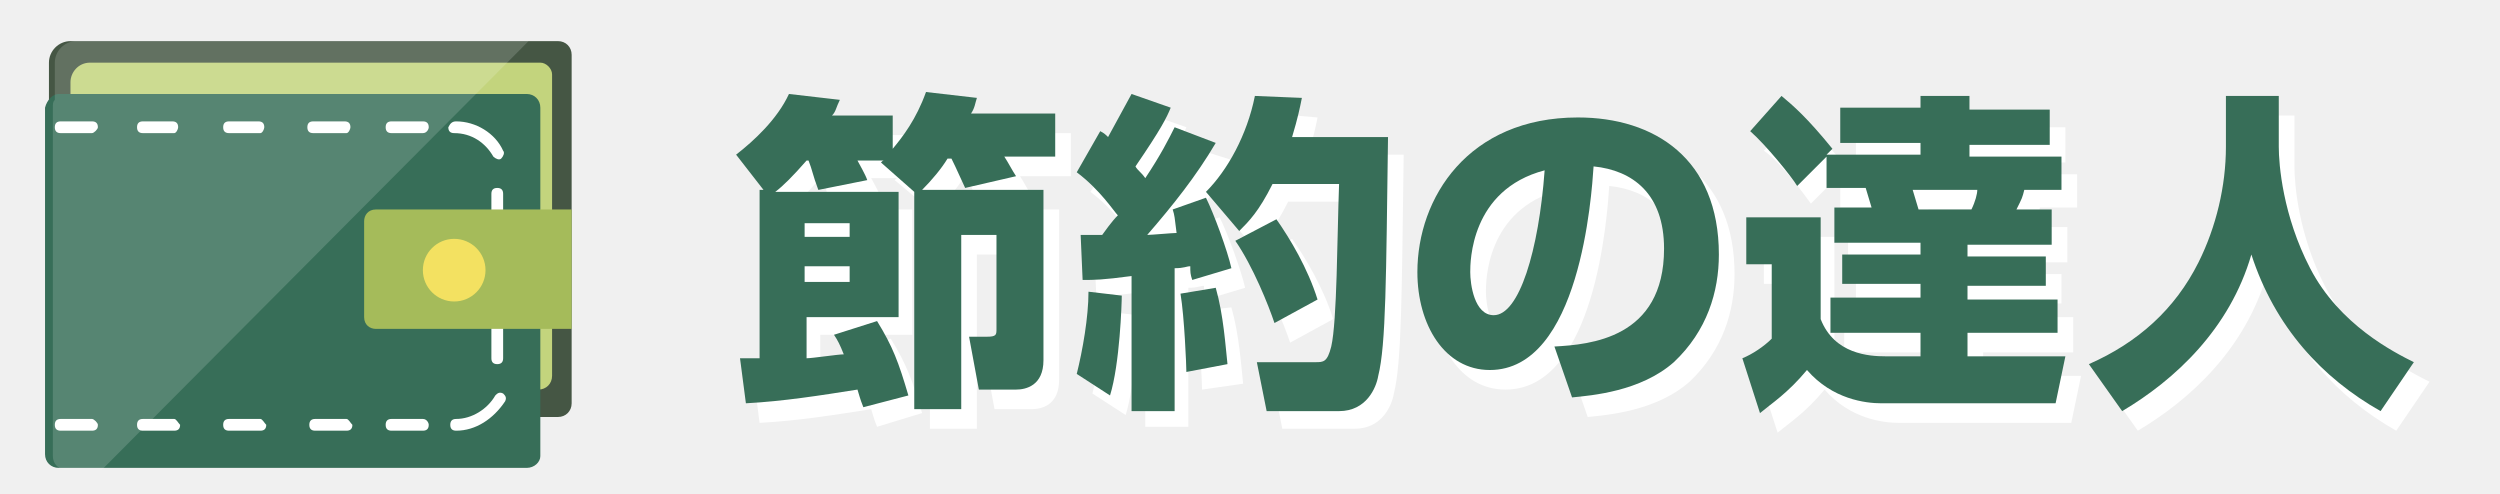
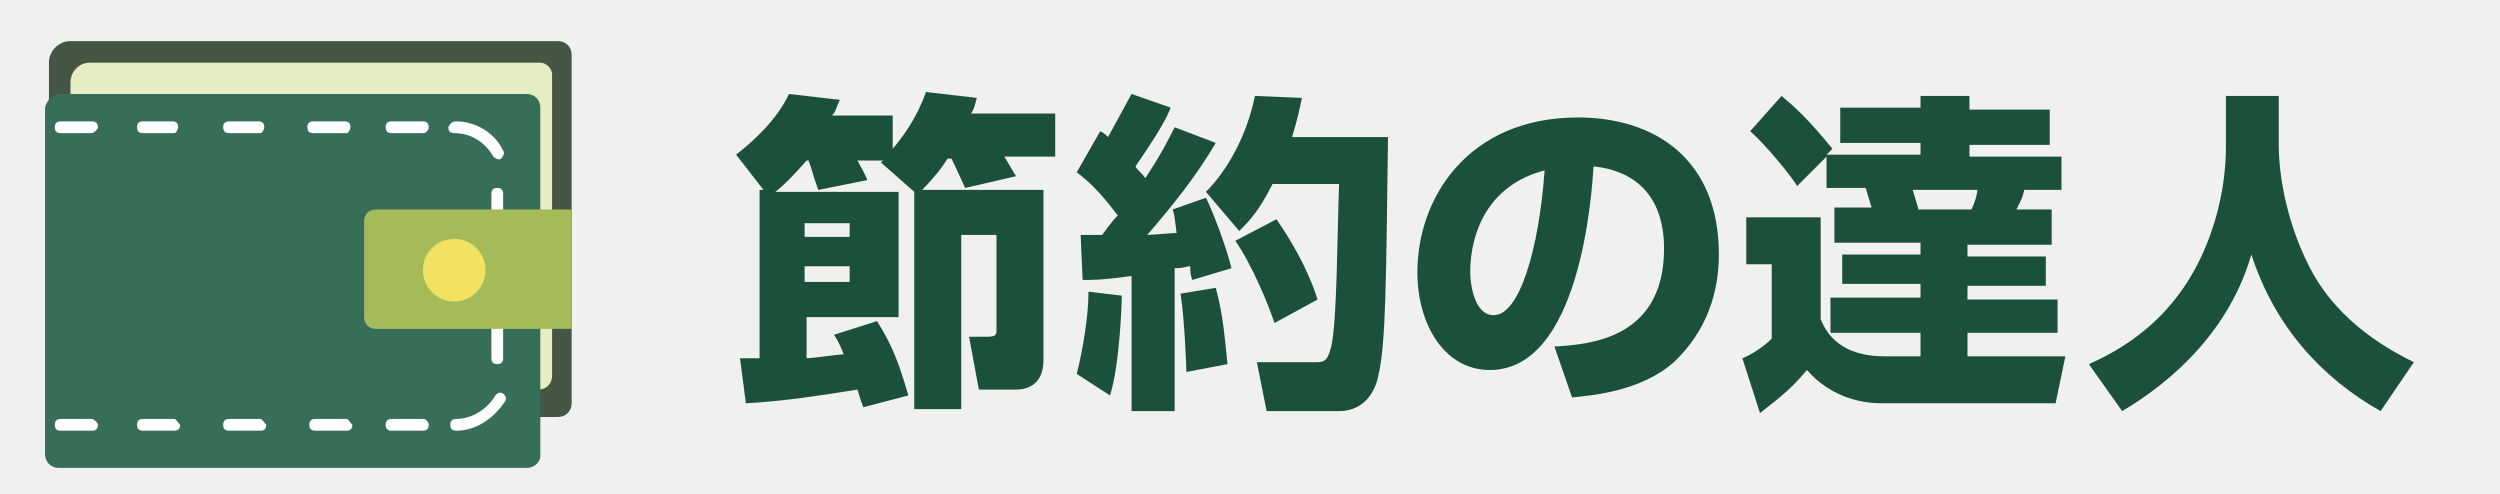
<svg xmlns="http://www.w3.org/2000/svg" version="1.1" id="レイヤー_1" x="0px" y="0px" viewBox="0 0 127.7 25.2" style="enable-background:new 0 0 127.7 25.2;" xml:space="preserve">
  <style type="text/css">
	.st0{fill:#455644;}
- 	.st1{fill:#C3D47D;}
+ 	.st1{fill:#E6EDC3;}
	.st2{fill:#376E58;}
	.st3{fill:#FFFFFF;}
	.st4{fill:#A5BB5A;}
	.st5{fill:#F3E161;}
- 	.st6{opacity:0.16;fill:#FFFFFF;enable-background:new    ;}
+ 	.st6{display:none;}
+ 	.st7{display:inline;fill:#FFFFFF;}
+ 	.st8{fill:#1B513A;}
</style>
  <g>
    <g>
      <g>
        <path class="st0" d="M28.5,21.3H3.2c-0.4,0-0.7-0.3-0.7-0.7V3.2c0-0.6,0.5-1.1,1.1-1.1h24.9c0.4,0,0.7,0.3,0.7,0.7v17.8     C29.2,21,28.9,21.3,28.5,21.3z" />
        <path class="st1" d="M27.5,19.9H4.2c-0.3,0-0.6-0.3-0.6-0.6V4.2c0-0.5,0.4-1,1-1h23c0.3,0,0.6,0.3,0.6,0.6v15.4     C28.2,19.6,27.9,19.9,27.5,19.9z" />
        <path class="st2" d="M26.9,23.9H3c-0.4,0-0.7-0.3-0.7-0.7V5.5C2.4,5.1,2.7,4.8,3,4.8h23.9c0.4,0,0.7,0.3,0.7,0.7v17.8     C27.6,23.6,27.3,23.9,26.9,23.9z" />
        <g>
          <g>
            <path class="st3" d="M25.4,11.7c-0.2,0-0.3,0.1-0.3,0.3v1.6c0,0.2,0.1,0.3,0.3,0.3s0.3-0.1,0.3-0.3V12       C25.7,11.8,25.5,11.7,25.4,11.7z M25.4,16.4c-0.2,0-0.3,0.1-0.3,0.3v1.6c0,0.2,0.1,0.3,0.3,0.3s0.3-0.1,0.3-0.3v-1.6       C25.7,16.5,25.5,16.4,25.4,16.4z M8.9,21.4H7.3c-0.2,0-0.3,0.1-0.3,0.3C7,21.9,7.1,22,7.3,22h1.6c0.2,0,0.3-0.1,0.3-0.3       C9.1,21.6,9,21.4,8.9,21.4z M4.7,21.4H3.1c-0.2,0-0.3,0.1-0.3,0.3c0,0.2,0.1,0.3,0.3,0.3h1.6C4.9,22,5,21.9,5,21.7       C5,21.6,4.8,21.4,4.7,21.4z M13.3,21.4h-1.6c-0.2,0-0.3,0.1-0.3,0.3c0,0.2,0.1,0.3,0.3,0.3h1.6c0.2,0,0.3-0.1,0.3-0.3       C13.5,21.6,13.4,21.4,13.3,21.4z M17.7,21.4h-1.6c-0.2,0-0.3,0.1-0.3,0.3c0,0.2,0.1,0.3,0.3,0.3h1.6c0.2,0,0.3-0.1,0.3-0.3       C17.9,21.6,17.8,21.4,17.7,21.4z M21.6,21.4H20c-0.2,0-0.3,0.1-0.3,0.3c0,0.2,0.1,0.3,0.3,0.3h1.6c0.2,0,0.3-0.1,0.3-0.3       C21.9,21.6,21.8,21.4,21.6,21.4z" />
          </g>
          <path class="st3" d="M23.3,22c-0.2,0-0.3-0.1-0.3-0.3c0-0.2,0.1-0.3,0.3-0.3c0.8,0,1.6-0.5,2-1.2c0.1-0.1,0.2-0.2,0.4-0.1      c0.1,0.1,0.2,0.2,0.1,0.4C25.2,21.4,24.3,22,23.3,22L23.3,22z" />
        </g>
        <g>
          <g>
            <path class="st3" d="M25.7,16.3v-1.6c0-0.2-0.1-0.3-0.3-0.3s-0.3,0.1-0.3,0.3v1.6c0,0.2,0.1,0.3,0.3,0.3       C25.5,16.5,25.7,16.4,25.7,16.3z M25.7,11.5V9.9c0-0.2-0.1-0.3-0.3-0.3s-0.3,0.1-0.3,0.3v1.6c0,0.2,0.1,0.3,0.3,0.3       C25.5,11.8,25.7,11.7,25.7,11.5z M9.1,6.5c0-0.2-0.1-0.3-0.3-0.3H7.3C7.1,6.2,7,6.3,7,6.5s0.1,0.3,0.3,0.3h1.6       C9,6.8,9.1,6.6,9.1,6.5z M5,6.5c0-0.2-0.1-0.3-0.3-0.3H3.1c-0.2,0-0.3,0.1-0.3,0.3s0.1,0.3,0.3,0.3h1.6C4.8,6.8,5,6.6,5,6.5z        M13.5,6.5c0-0.2-0.1-0.3-0.3-0.3h-1.5c-0.2,0-0.3,0.1-0.3,0.3s0.1,0.3,0.3,0.3h1.6C13.4,6.8,13.5,6.6,13.5,6.5z M17.9,6.5       c0-0.2-0.1-0.3-0.3-0.3H16c-0.2,0-0.3,0.1-0.3,0.3s0.1,0.3,0.3,0.3h1.7C17.8,6.8,17.9,6.6,17.9,6.5z M21.9,6.5       c0-0.2-0.1-0.3-0.3-0.3H20c-0.2,0-0.3,0.1-0.3,0.3s0.1,0.3,0.3,0.3h1.6C21.8,6.8,21.9,6.6,21.9,6.5z" />
          </g>
          <path class="st3" d="M23.3,6.2c1,0,2,0.6,2.4,1.5c0.1,0.1,0,0.3-0.1,0.4c-0.1,0.1-0.3,0-0.4-0.1c-0.4-0.7-1.1-1.2-2-1.2      c-0.2,0-0.3-0.1-0.3-0.3C23,6.3,23.1,6.2,23.3,6.2L23.3,6.2z" />
        </g>
        <g>
          <path class="st4" d="M29.2,16.8h-10c-0.3,0-0.6-0.2-0.6-0.6v-4.9c0-0.3,0.2-0.6,0.6-0.6h10V16.8z" />
          <circle class="st5" cx="23.2" cy="13.8" r="1.6" />
        </g>
      </g>
-       <path class="st6" d="M3.9,2.1c-0.6,0-1.1,0.5-1.1,1.1v1.9C2.7,5.2,2.7,5.3,2.7,5.5v17.8C2.7,23.7,3,24,3.4,24h1.8L27,2.1H3.9z" />
+     </g>
+     <g class="st6">
+       <path class="st7" d="M44.8,21.8c-0.2-0.5-0.2-0.6-0.3-0.9c-1.9,0.3-3.8,0.6-5.7,0.7l-0.3-2.3c0.3,0,0.5,0,1,0v-8.6h0.3l-1.4-1.8    c0.9-0.7,2.1-1.8,2.7-3.1l2.6,0.3c-0.2,0.4-0.2,0.6-0.4,0.8h3.1v1.7c0.5-0.6,1.2-1.5,1.7-2.9l2.6,0.3c-0.1,0.3-0.1,0.5-0.3,0.8    h4.3v2.2h-2.6c0.2,0.3,0.4,0.7,0.6,1l-2.6,0.6c-0.5-1.1-0.6-1.3-0.7-1.5h-0.2c-0.3,0.5-0.8,1.1-1.3,1.6h6.2v8.7    c0,1.3-0.9,1.5-1.4,1.5h-1.9l-0.5-2.7h0.9c0.5,0,0.5-0.1,0.5-0.4V13h-1.8v8.9h-2.4V10.7l-1.8-1.5c0.1-0.1,0.1-0.1,0.2-0.1h-1.4    c0.1,0.2,0.4,0.7,0.5,1l-2.5,0.5c-0.3-0.8-0.3-1-0.5-1.5h-0.1c-0.7,0.8-1.2,1.3-1.6,1.6h6.3v6.4h-4.7v2.1c0.3,0,1.6-0.2,1.9-0.2    c-0.2-0.5-0.3-0.7-0.5-1l2.2-0.7c0.8,1.3,1.1,2.1,1.6,3.8L44.8,21.8z M41.9,12.4v0.7h2.3v-0.7H41.9z M41.9,14.6v0.8h2.3v-0.8H41.9    z" />
+       <path class="st7" d="M58.1,16.1c0,0.4-0.1,3.5-0.6,5.1l-1.7-1.1c0.3-1.2,0.6-2.9,0.6-4.2L58.1,16.1z M55.9,13c0.5,0,0.8,0,1.1,0    c0.5-0.7,0.7-0.9,0.8-1c-0.2-0.2-0.9-1.3-2.1-2.2L57,7.7c0.2,0.1,0.3,0.2,0.4,0.3c0.5-0.9,0.7-1.3,1.2-2.2l2,0.7    c-0.2,0.5-0.5,1.1-1.8,3c0.1,0.2,0.3,0.3,0.5,0.6c0.8-1.2,1.2-2,1.5-2.6L63,8.2c-1,1.7-2.2,3.2-3.5,4.7c0.2,0,1.3-0.1,1.5-0.1    c-0.2-0.7-0.3-0.8-0.4-1.1l1.7-0.6c0.4,0.8,1.1,2.7,1.3,3.6l-2,0.6c-0.1-0.3-0.1-0.4-0.1-0.7c-0.2,0-0.3,0.1-0.8,0.1v7.1h-2.2    v-6.9c-1.5,0.2-1.9,0.2-2.5,0.2L55.9,13z M62.9,15.7c0.4,1.4,0.5,3,0.6,3.9l-2.1,0.3c0-0.3-0.1-2.8-0.3-4L62.9,15.7z M67.3,6    c-0.1,0.5-0.2,1-0.5,1.9h4.9c-0.1,7.2-0.1,10.6-0.5,12.2c-0.1,0.6-0.6,1.8-2,1.8h-3.7L65,19.4h3c0.4,0,0.6,0,0.8-0.8    c0.3-1.3,0.3-5.6,0.4-8.3h-3.4c-0.7,1.4-1.2,1.9-1.7,2.4l-1.7-2c1.1-1.1,2.1-2.9,2.5-4.9L67.3,6z M66,12.2c0.7,1,1.6,2.5,2.1,4.1    l-2.2,1.2c-0.3-0.9-1.1-2.9-2-4.2L66,12.2z" />
+       <path class="st7" d="M80.2,18.7c1.8-0.1,5.6-0.4,5.6-5c0-2.8-1.6-4-3.6-4.2c-0.1,1.5-0.7,10.4-5.3,10.4c-2.3,0-3.7-2.3-3.7-5    c0-3.8,2.6-7.9,8.2-7.9c3.9,0,7.2,2.1,7.2,7c0,1.9-0.6,3.9-2.3,5.5c-1.7,1.5-4.2,1.7-5.2,1.8L80.2,18.7z M75.9,14.9    c0,0.6,0.2,2.2,1.2,2.2c1.3,0,2.3-3.3,2.6-7.4C75.9,10.7,75.9,14.4,75.9,14.9z" />
+       <path class="st7" d="M91.8,5.9C92.4,6.4,93,7,94.4,8.6l-0.3,0.3h4.8V8.3h-4.1V6.5h4.1V5.8h2.5v0.7h4.1v1.8h-4.1v0.6h4.7v1.7h-1.9    c-0.1,0.4-0.1,0.4-0.4,1h1.8v1.8h-4.3v0.6h4v1.5h-4v0.7h4.6V18h-4.6v1.2h5l-0.5,2.4H97c-0.8,0-2.5-0.2-3.8-1.7    c-1,1.2-1.8,1.7-2.4,2.2l-0.9-2.8c0.5-0.2,1.1-0.6,1.5-1v-3.8h-1.3v-2.4h3.6v5.2c0.7,1.8,2.5,1.9,3.3,1.9h1.8V18h-4.6v-1.8h4.6    v-0.7h-4v-1.5h4v-0.6h-4.4v-1.8h1.9c-0.1-0.3-0.2-0.7-0.3-1h-2V8.9l-1.5,1.5C92.2,10,91,8.3,90.1,7.7L91.8,5.9z M98.5,10.7    c0.1,0.3,0.2,0.7,0.3,1h2.7c0.2-0.4,0.3-0.8,0.3-1H98.5z" />
+       <path class="st7" d="M114.4,5.9h2.8v2.6c0,0.9,0.2,3.5,1.6,6.2c1.5,2.9,4.3,4.3,5.3,4.8l-1.7,2.5c-3-1.7-5.4-4.3-6.6-8    c-1.1,3.8-3.9,6.4-6.6,8l-1.7-2.4c2.5-1.1,4.4-2.8,5.6-5.2c0.9-1.8,1.4-3.9,1.4-5.9V5.9z" />
    </g>
    <g>
-       <path class="st3" d="M44.8,21.8c-0.2-0.5-0.2-0.6-0.3-0.9c-1.9,0.3-3.8,0.6-5.7,0.7l-0.3-2.3c0.3,0,0.5,0,1,0v-8.6h0.3l-1.4-1.8    c0.9-0.7,2.1-1.8,2.7-3.1l2.6,0.3c-0.2,0.4-0.2,0.6-0.4,0.8h3.1v1.7c0.5-0.6,1.2-1.5,1.7-2.9l2.6,0.3c-0.1,0.3-0.1,0.5-0.3,0.8    h4.3v2.2h-2.6c0.2,0.3,0.4,0.7,0.6,1l-2.6,0.6c-0.5-1.1-0.6-1.3-0.7-1.5h-0.2c-0.3,0.5-0.8,1.1-1.3,1.6h6.2v8.7    c0,1.3-0.9,1.5-1.4,1.5h-1.9l-0.5-2.7h0.9c0.5,0,0.5-0.1,0.5-0.4V13h-1.8v8.9h-2.4V10.7l-1.8-1.5c0.1-0.1,0.1-0.1,0.2-0.1h-1.4    c0.1,0.2,0.4,0.7,0.5,1l-2.5,0.5c-0.3-0.8-0.3-1-0.5-1.5h-0.1c-0.7,0.8-1.2,1.3-1.6,1.6h6.3v6.4h-4.7v2.1c0.3,0,1.6-0.2,1.9-0.2    c-0.2-0.5-0.3-0.7-0.5-1l2.2-0.7c0.8,1.3,1.1,2.1,1.6,3.8L44.8,21.8z M41.9,12.4v0.7h2.3v-0.7H41.9z M41.9,14.6v0.8h2.3v-0.8H41.9    z" />
-       <path class="st3" d="M58.1,16.1c0,0.4-0.1,3.5-0.6,5.1l-1.7-1.1c0.3-1.2,0.6-2.9,0.6-4.2L58.1,16.1z M55.9,13c0.5,0,0.8,0,1.1,0    c0.5-0.7,0.7-0.9,0.8-1c-0.2-0.2-0.9-1.3-2.1-2.2L57,7.7c0.2,0.1,0.3,0.2,0.4,0.3c0.5-0.9,0.7-1.3,1.2-2.2l2,0.7    c-0.2,0.5-0.5,1.1-1.8,3c0.1,0.2,0.3,0.3,0.5,0.6c0.8-1.2,1.2-2,1.5-2.6L63,8.2c-1,1.7-2.2,3.2-3.5,4.7c0.2,0,1.3-0.1,1.5-0.1    c-0.2-0.7-0.3-0.8-0.4-1.1l1.7-0.6c0.4,0.8,1.1,2.7,1.3,3.6l-2,0.6c-0.1-0.3-0.1-0.4-0.1-0.7c-0.2,0-0.3,0.1-0.8,0.1v7.1h-2.2    v-6.9c-1.5,0.2-1.9,0.2-2.5,0.2L55.9,13z M62.9,15.7c0.4,1.4,0.5,3,0.6,3.9l-2.1,0.3c0-0.3-0.1-2.8-0.3-4L62.9,15.7z M67.3,6    c-0.1,0.5-0.2,1-0.5,1.9h4.9c-0.1,7.2-0.1,10.6-0.5,12.2c-0.1,0.6-0.6,1.8-2,1.8h-3.7L65,19.4h3c0.4,0,0.6,0,0.8-0.8    c0.3-1.3,0.3-5.6,0.4-8.3h-3.4c-0.7,1.4-1.2,1.9-1.7,2.4l-1.7-2c1.1-1.1,2.1-2.9,2.5-4.9L67.3,6z M66,12.2c0.7,1,1.6,2.5,2.1,4.1    l-2.2,1.2c-0.3-0.9-1.1-2.9-2-4.2L66,12.2z" />
-       <path class="st3" d="M80.2,18.7c1.8-0.1,5.6-0.4,5.6-5c0-2.8-1.6-4-3.6-4.2c-0.1,1.5-0.7,10.4-5.3,10.4c-2.3,0-3.7-2.3-3.7-5    c0-3.8,2.6-7.9,8.2-7.9c3.9,0,7.2,2.1,7.2,7c0,1.9-0.6,3.9-2.3,5.5c-1.7,1.5-4.2,1.7-5.2,1.8L80.2,18.7z M75.9,14.9    c0,0.6,0.2,2.2,1.2,2.2c1.3,0,2.3-3.3,2.6-7.4C75.9,10.7,75.9,14.4,75.9,14.9z" />
-       <path class="st3" d="M91.8,5.9C92.4,6.4,93,7,94.4,8.6l-0.3,0.3h4.8V8.3h-4.1V6.5h4.1V5.8h2.5v0.7h4.1v1.8h-4.1v0.6h4.7v1.7h-1.9    c-0.1,0.4-0.1,0.4-0.4,1h1.8v1.8h-4.3v0.6h4v1.5h-4v0.7h4.6V18h-4.6v1.2h5l-0.5,2.4H97c-0.8,0-2.5-0.2-3.8-1.7    c-1,1.2-1.8,1.7-2.4,2.2l-0.9-2.8c0.5-0.2,1.1-0.6,1.5-1v-3.8h-1.3v-2.4h3.6v5.2c0.7,1.8,2.5,1.9,3.3,1.9h1.8V18h-4.6v-1.8h4.6    v-0.7h-4v-1.5h4v-0.6h-4.4v-1.8h1.9c-0.1-0.3-0.2-0.7-0.3-1h-2V8.9l-1.5,1.5C92.2,10,91,8.3,90.1,7.7L91.8,5.9z M98.5,10.7    c0.1,0.3,0.2,0.7,0.3,1h2.7c0.2-0.4,0.3-0.8,0.3-1H98.5z" />
-       <path class="st3" d="M114.4,5.9h2.8v2.6c0,0.9,0.2,3.5,1.6,6.2c1.5,2.9,4.3,4.3,5.3,4.8l-1.7,2.5c-3-1.7-5.4-4.3-6.6-8    c-1.1,3.8-3.9,6.4-6.6,8l-1.7-2.4c2.5-1.1,4.4-2.8,5.6-5.2c0.9-1.8,1.4-3.9,1.4-5.9V5.9z" />
-     </g>
-     <g>
-       <path class="st2" d="M44.1,20.8c-0.2-0.5-0.2-0.6-0.3-0.9c-1.9,0.3-3.8,0.6-5.7,0.7l-0.3-2.3c0.3,0,0.5,0,1,0V9.7H39l-1.4-1.8    c0.9-0.7,2.1-1.8,2.7-3.1l2.6,0.3c-0.2,0.4-0.2,0.6-0.4,0.8h3.1v1.7c0.5-0.6,1.2-1.5,1.7-2.9l2.6,0.3c-0.1,0.3-0.1,0.5-0.3,0.8    h4.3v2.2h-2.6c0.2,0.3,0.4,0.7,0.6,1l-2.6,0.6c-0.5-1.1-0.6-1.3-0.7-1.5h-0.2c-0.3,0.5-0.8,1.1-1.3,1.6h6.2v8.7    c0,1.3-0.9,1.5-1.4,1.5H50l-0.5-2.7h0.9c0.5,0,0.5-0.1,0.5-0.4V12h-1.8v8.9h-2.4V9.8L45,8.3c0.1-0.1,0.1-0.1,0.2-0.1h-1.4    c0.1,0.2,0.4,0.7,0.5,1l-2.5,0.5c-0.3-0.8-0.3-1-0.5-1.5h-0.1c-0.7,0.8-1.2,1.3-1.6,1.6h6.3v6.4h-4.7v2.1c0.3,0,1.6-0.2,1.9-0.2    c-0.2-0.5-0.3-0.7-0.5-1l2.2-0.7c0.8,1.3,1.1,2.1,1.6,3.8L44.1,20.8z M41.1,11.4v0.7h2.3v-0.7H41.1z M41.1,13.6v0.8h2.3v-0.8H41.1    z" />
-       <path class="st2" d="M57.3,15.1c0,0.4-0.1,3.5-0.6,5.1L55,19.1c0.3-1.2,0.6-2.9,0.6-4.2L57.3,15.1z M55.2,12c0.5,0,0.8,0,1.1,0    c0.5-0.7,0.7-0.9,0.8-1c-0.2-0.2-0.9-1.3-2.1-2.2l1.2-2.1c0.2,0.1,0.3,0.2,0.4,0.3c0.5-0.9,0.7-1.3,1.2-2.2l2,0.7    c-0.2,0.5-0.5,1.1-1.8,3c0.1,0.2,0.3,0.3,0.5,0.6c0.8-1.2,1.2-2,1.5-2.6l2.1,0.8c-1,1.7-2.2,3.2-3.5,4.7c0.2,0,1.3-0.1,1.5-0.1    C60,11.1,60,11,59.9,10.7l1.7-0.6c0.4,0.8,1.1,2.7,1.3,3.6l-2,0.6c-0.1-0.3-0.1-0.4-0.1-0.7c-0.2,0-0.3,0.1-0.8,0.1V21h-2.2v-6.9    c-1.5,0.2-1.9,0.2-2.5,0.2L55.2,12z M62.1,14.7c0.4,1.4,0.5,3,0.6,3.9L60.6,19c0-0.3-0.1-2.8-0.3-4L62.1,14.7z M66.5,5    C66.4,5.5,66.3,6,66,7h4.9c-0.1,7.2-0.1,10.6-0.5,12.2c-0.1,0.6-0.6,1.8-2,1.8h-3.7l-0.5-2.5h3c0.4,0,0.6,0,0.8-0.8    c0.3-1.3,0.3-5.6,0.4-8.3h-3.4c-0.7,1.4-1.2,1.9-1.7,2.4l-1.7-2c1.1-1.1,2.1-2.9,2.5-4.9L66.5,5z M65.2,11.2    c0.7,1,1.6,2.5,2.1,4.1l-2.2,1.2c-0.3-0.9-1.1-2.9-2-4.2L65.2,11.2z" />
-       <path class="st2" d="M79.4,17.7c1.8-0.1,5.6-0.4,5.6-5c0-2.8-1.6-4-3.6-4.2c-0.1,1.5-0.7,10.4-5.3,10.4c-2.3,0-3.7-2.3-3.7-5    c0-3.8,2.6-7.9,8.2-7.9c3.9,0,7.2,2.1,7.2,7c0,1.9-0.6,3.9-2.3,5.5c-1.7,1.5-4.2,1.7-5.2,1.8L79.4,17.7z M75.1,13.9    c0,0.6,0.2,2.2,1.2,2.2c1.3,0,2.3-3.3,2.6-7.4C75.1,9.7,75.1,13.4,75.1,13.9z" />
-       <path class="st2" d="M91,4.9c0.6,0.5,1.3,1.1,2.6,2.7l-0.3,0.3h4.8V7.3H94V5.5h4.1V4.9h2.5v0.7h4.1v1.8h-4.1v0.6h4.7v1.7h-1.9    c-0.1,0.4-0.1,0.4-0.4,1h1.8v1.8h-4.3v0.6h4v1.5h-4v0.7h4.6V17h-4.6v1.2h5l-0.5,2.4h-8.9c-0.8,0-2.5-0.2-3.8-1.7    c-1,1.2-1.8,1.7-2.4,2.2l-0.9-2.8c0.5-0.2,1.1-0.6,1.5-1v-3.8h-1.3v-2.4H93v5.2c0.7,1.8,2.5,1.9,3.3,1.9h1.8V17h-4.6v-1.8h4.6    v-0.7h-4v-1.5h4v-0.6h-4.4v-1.8h1.9c-0.1-0.3-0.2-0.7-0.3-1h-2V8l-1.5,1.5c-0.3-0.5-1.6-2.1-2.4-2.8L91,4.9z M97.7,9.7    c0.1,0.3,0.2,0.7,0.3,1h2.7c0.2-0.4,0.3-0.8,0.3-1H97.7z" />
-       <path class="st2" d="M113.6,4.9h2.8v2.6c0,0.9,0.2,3.5,1.6,6.2c1.5,2.9,4.3,4.3,5.3,4.8l-1.7,2.5c-3-1.7-5.4-4.3-6.6-8    c-1.1,3.8-3.9,6.4-6.6,8l-1.7-2.4c2.5-1.1,4.4-2.8,5.6-5.2c0.9-1.8,1.4-3.9,1.4-5.9V4.9z" />
+       <path class="st8" d="M44.1,20.8c-0.2-0.5-0.2-0.6-0.3-0.9c-1.9,0.3-3.8,0.6-5.7,0.7l-0.3-2.3c0.3,0,0.5,0,1,0V9.7H39l-1.4-1.8    c0.9-0.7,2.1-1.8,2.7-3.1l2.6,0.3c-0.2,0.4-0.2,0.6-0.4,0.8h3.1v1.7c0.5-0.6,1.2-1.5,1.7-2.9l2.6,0.3c-0.1,0.3-0.1,0.5-0.3,0.8    h4.3v2.2h-2.6c0.2,0.3,0.4,0.7,0.6,1l-2.6,0.6c-0.5-1.1-0.6-1.3-0.7-1.5h-0.2c-0.3,0.5-0.8,1.1-1.3,1.6h6.2v8.7    c0,1.3-0.9,1.5-1.4,1.5H50l-0.5-2.7h0.9c0.5,0,0.5-0.1,0.5-0.4V12h-1.8v8.9h-2.4V9.8L45,8.3c0.1-0.1,0.1-0.1,0.2-0.1h-1.4    c0.1,0.2,0.4,0.7,0.5,1l-2.5,0.5c-0.3-0.8-0.3-1-0.5-1.5h-0.1c-0.7,0.8-1.2,1.3-1.6,1.6h6.3v6.4h-4.7v2.1c0.3,0,1.6-0.2,1.9-0.2    c-0.2-0.5-0.3-0.7-0.5-1l2.2-0.7c0.8,1.3,1.1,2.1,1.6,3.8L44.1,20.8z M41.1,11.4v0.7h2.3v-0.7H41.1z M41.1,13.6v0.8h2.3v-0.8H41.1    z" />
+       <path class="st8" d="M57.3,15.1c0,0.4-0.1,3.5-0.6,5.1L55,19.1c0.3-1.2,0.6-2.9,0.6-4.2L57.3,15.1z M55.2,12c0.5,0,0.8,0,1.1,0    c0.5-0.7,0.7-0.9,0.8-1c-0.2-0.2-0.9-1.3-2.1-2.2l1.2-2.1c0.2,0.1,0.3,0.2,0.4,0.3c0.5-0.9,0.7-1.3,1.2-2.2l2,0.7    c-0.2,0.5-0.5,1.1-1.8,3c0.1,0.2,0.3,0.3,0.5,0.6c0.8-1.2,1.2-2,1.5-2.6l2.1,0.8c-1,1.7-2.2,3.2-3.5,4.7c0.2,0,1.3-0.1,1.5-0.1    C60,11.1,60,11,59.9,10.7l1.7-0.6c0.4,0.8,1.1,2.7,1.3,3.6l-2,0.6c-0.1-0.3-0.1-0.4-0.1-0.7c-0.2,0-0.3,0.1-0.8,0.1V21h-2.2v-6.9    c-1.5,0.2-1.9,0.2-2.5,0.2L55.2,12z M62.1,14.7c0.4,1.4,0.5,3,0.6,3.9L60.6,19c0-0.3-0.1-2.8-0.3-4L62.1,14.7z M66.5,5    C66.4,5.5,66.3,6,66,7h4.9c-0.1,7.2-0.1,10.6-0.5,12.2c-0.1,0.6-0.6,1.8-2,1.8h-3.7l-0.5-2.5h3c0.4,0,0.6,0,0.8-0.8    c0.3-1.3,0.3-5.6,0.4-8.3h-3.4c-0.7,1.4-1.2,1.9-1.7,2.4l-1.7-2c1.1-1.1,2.1-2.9,2.5-4.9L66.5,5z M65.2,11.2    c0.7,1,1.6,2.5,2.1,4.1l-2.2,1.2c-0.3-0.9-1.1-2.9-2-4.2L65.2,11.2z" />
+       <path class="st8" d="M79.4,17.7c1.8-0.1,5.6-0.4,5.6-5c0-2.8-1.6-4-3.6-4.2c-0.1,1.5-0.7,10.4-5.3,10.4c-2.3,0-3.7-2.3-3.7-5    c0-3.8,2.6-7.9,8.2-7.9c3.9,0,7.2,2.1,7.2,7c0,1.9-0.6,3.9-2.3,5.5c-1.7,1.5-4.2,1.7-5.2,1.8L79.4,17.7z M75.1,13.9    c0,0.6,0.2,2.2,1.2,2.2c1.3,0,2.3-3.3,2.6-7.4C75.1,9.7,75.1,13.4,75.1,13.9z" />
+       <path class="st8" d="M91,4.9c0.6,0.5,1.3,1.1,2.6,2.7l-0.3,0.3h4.8V7.3H94V5.5h4.1V4.9h2.5v0.7h4.1v1.8h-4.1v0.6h4.7v1.7h-1.9    c-0.1,0.4-0.1,0.4-0.4,1h1.8v1.8h-4.3v0.6h4v1.5h-4v0.7h4.6V17h-4.6v1.2h5l-0.5,2.4h-8.9c-0.8,0-2.5-0.2-3.8-1.7    c-1,1.2-1.8,1.7-2.4,2.2l-0.9-2.8c0.5-0.2,1.1-0.6,1.5-1v-3.8h-1.3v-2.4H93v5.2c0.7,1.8,2.5,1.9,3.3,1.9h1.8V17h-4.6v-1.8h4.6    v-0.7h-4v-1.5h4v-0.6h-4.4v-1.8h1.9c-0.1-0.3-0.2-0.7-0.3-1h-2V8l-1.5,1.5c-0.3-0.5-1.6-2.1-2.4-2.8L91,4.9z M97.7,9.7    c0.1,0.3,0.2,0.7,0.3,1h2.7c0.2-0.4,0.3-0.8,0.3-1H97.7z" />
+       <path class="st8" d="M113.6,4.9h2.8v2.6c0,0.9,0.2,3.5,1.6,6.2c1.5,2.9,4.3,4.3,5.3,4.8l-1.7,2.5c-3-1.7-5.4-4.3-6.6-8    c-1.1,3.8-3.9,6.4-6.6,8l-1.7-2.4c2.5-1.1,4.4-2.8,5.6-5.2c0.9-1.8,1.4-3.9,1.4-5.9V4.9z" />
    </g>
  </g>
</svg>
